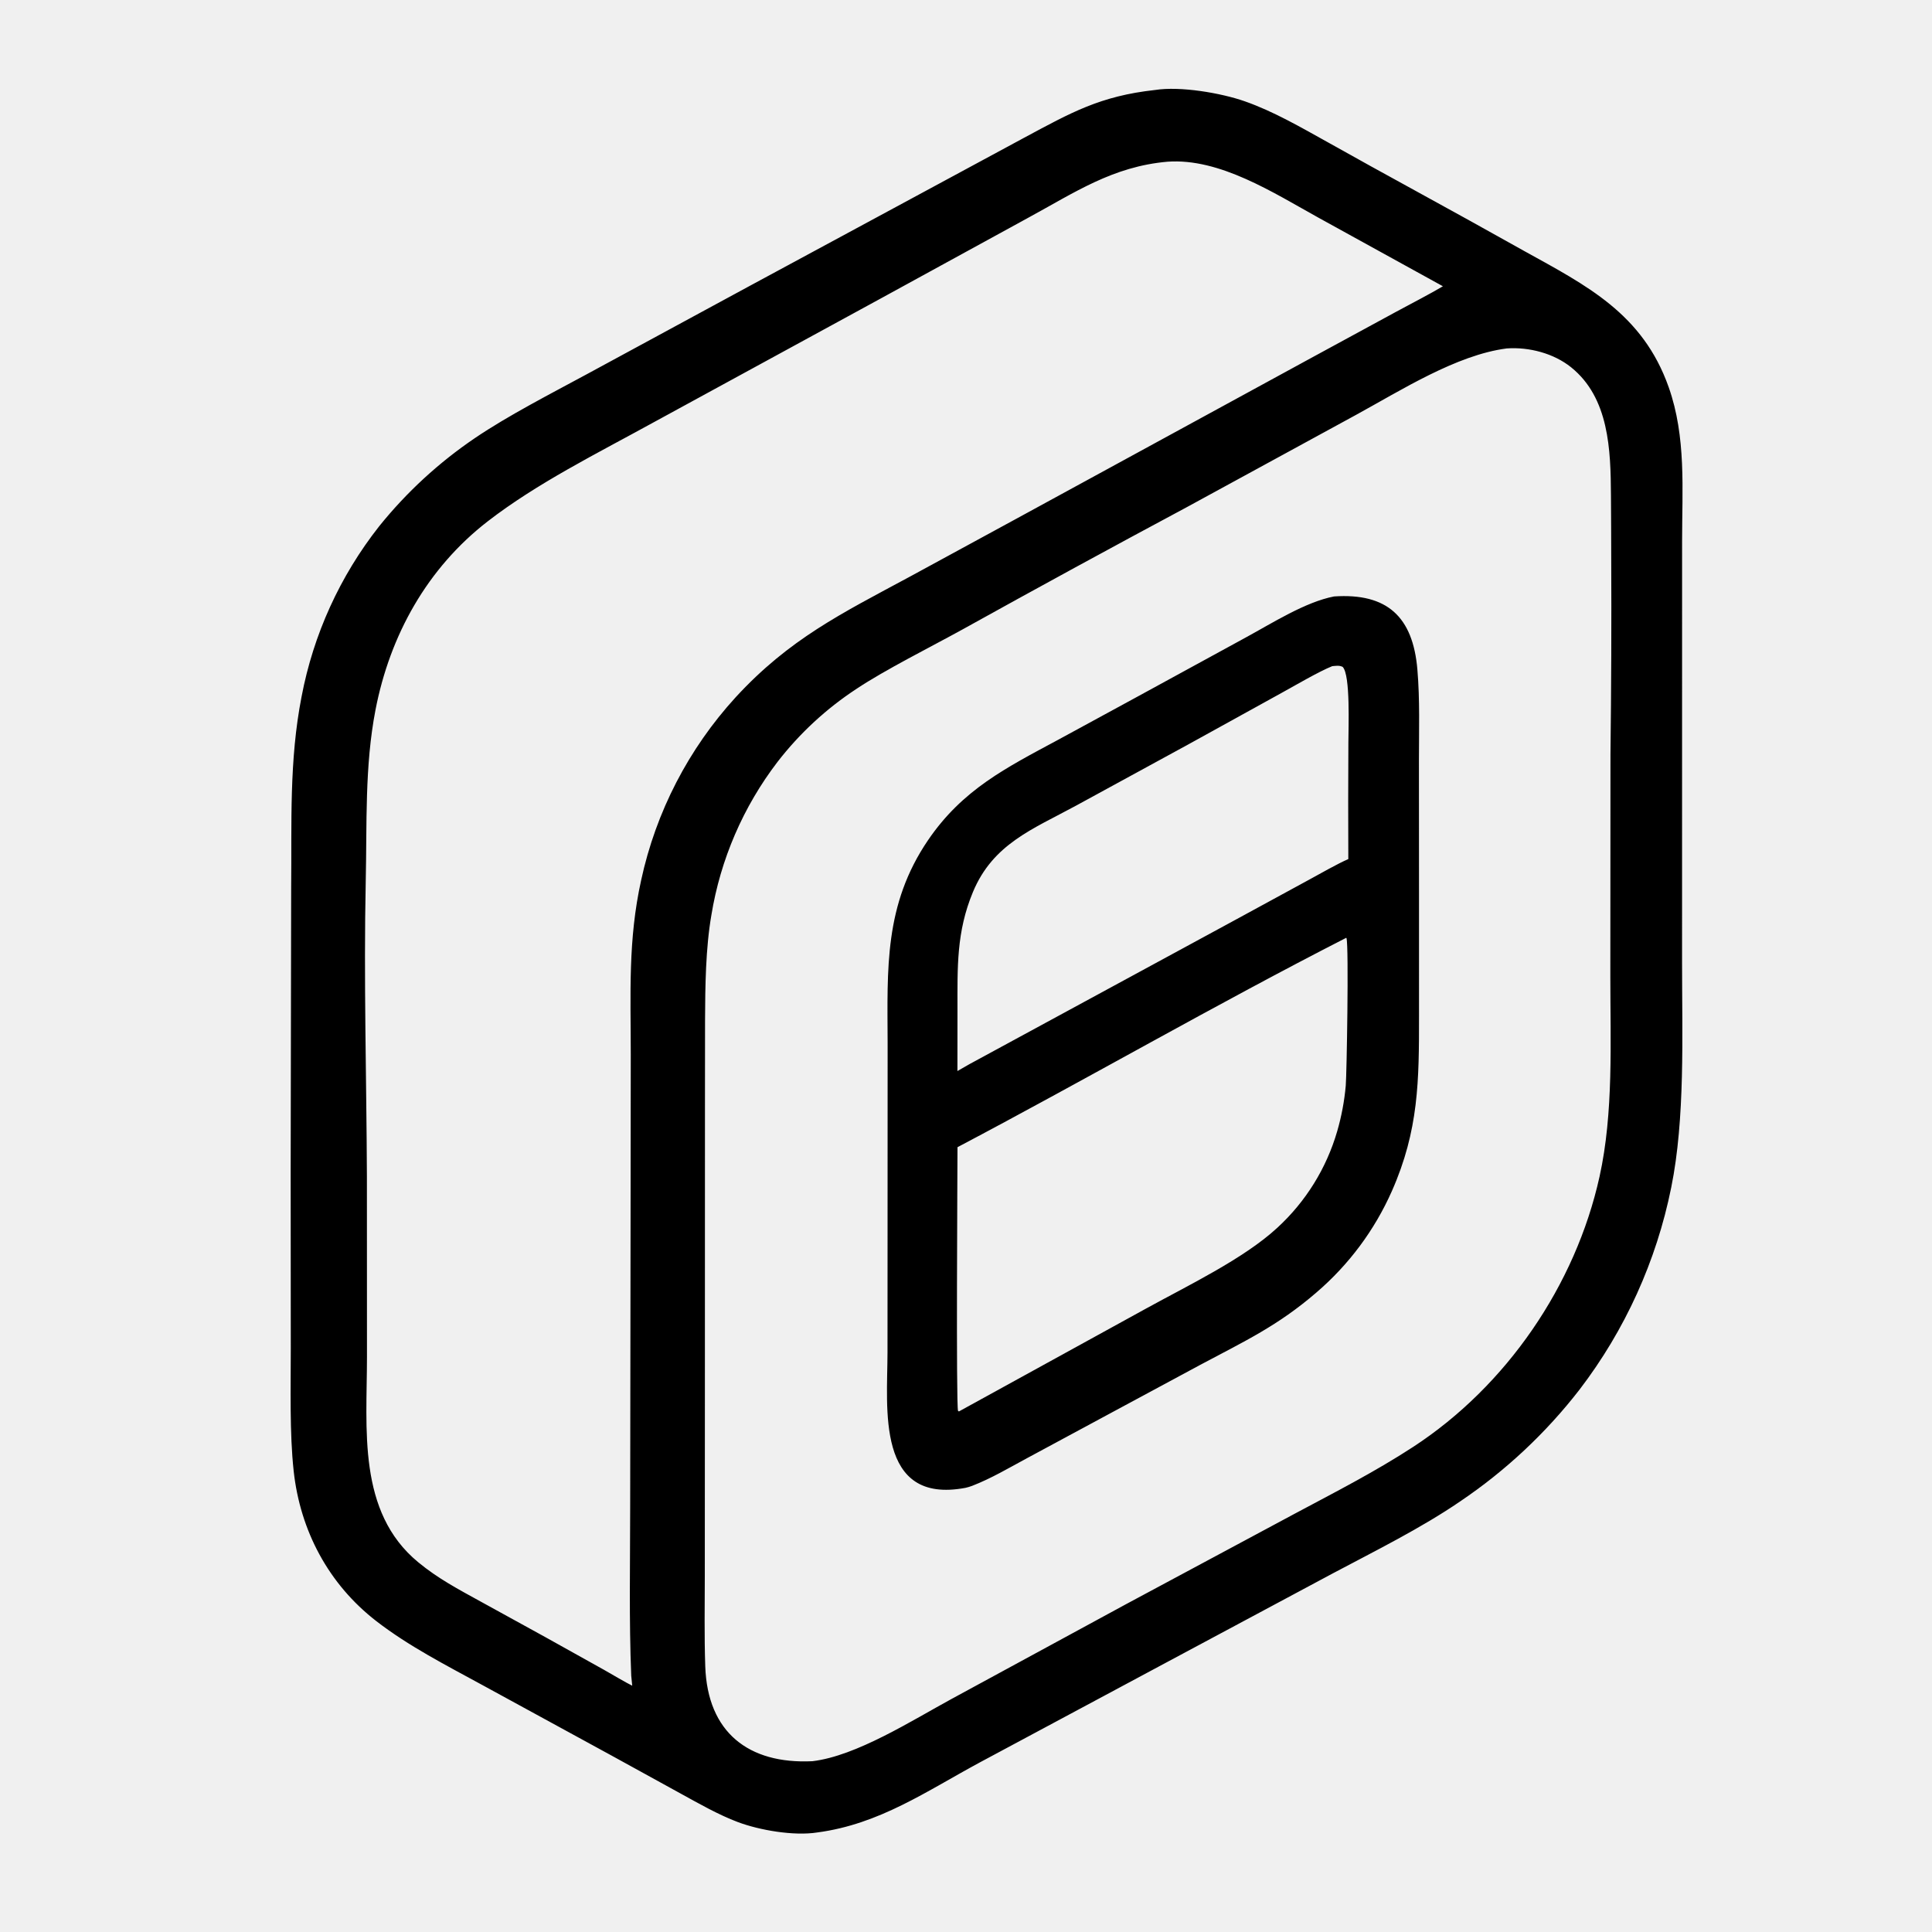
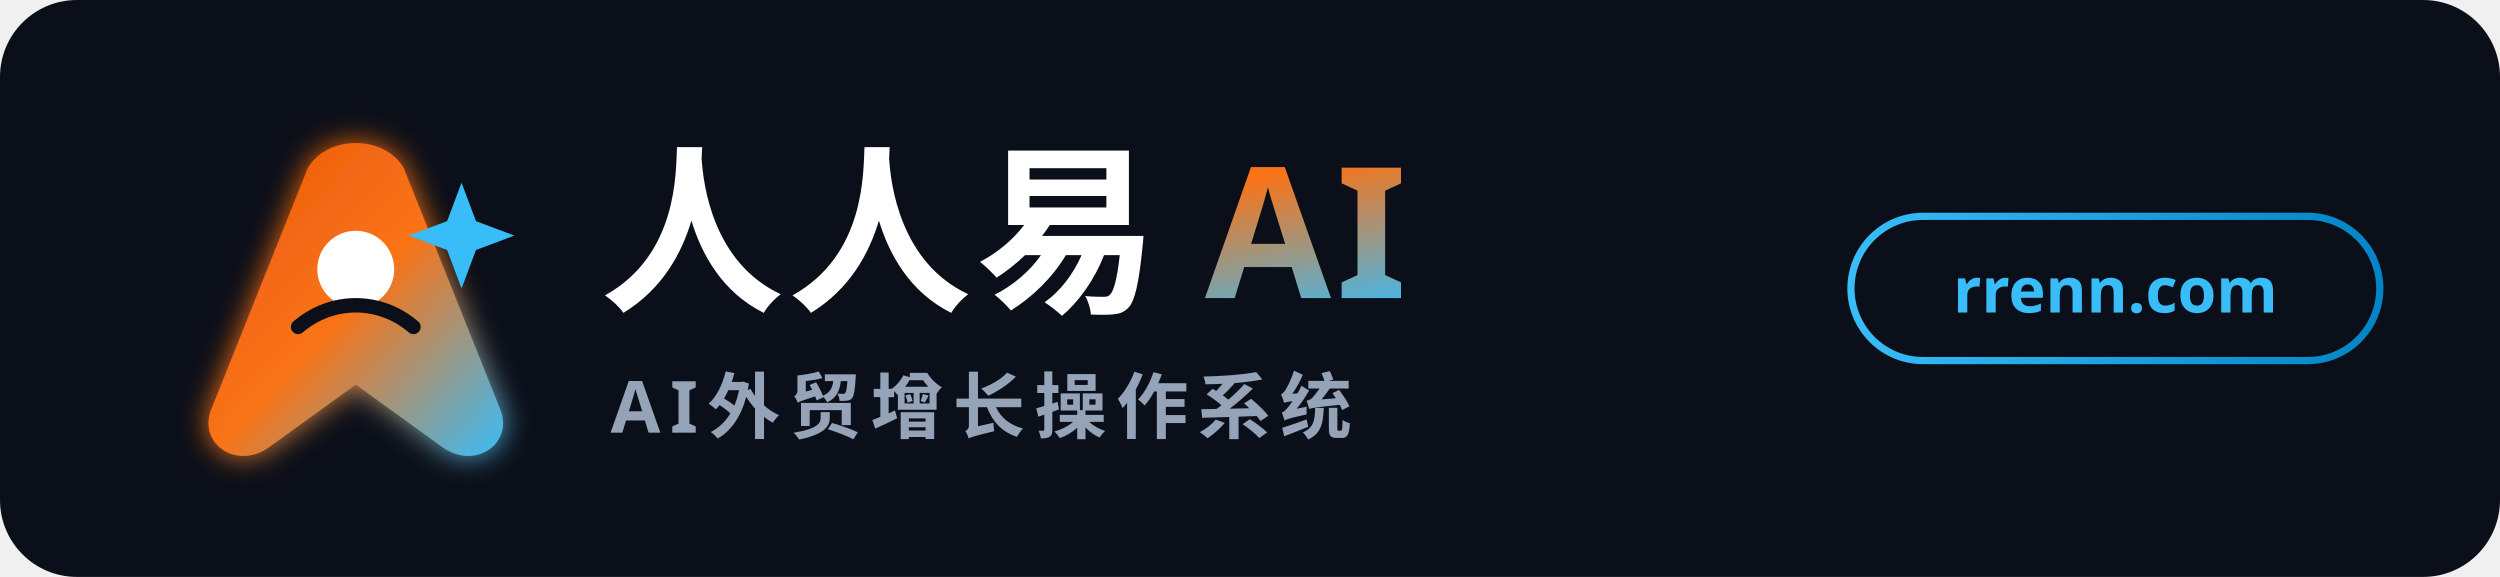
- <svg xmlns="http://www.w3.org/2000/svg" width="1024" height="1024" viewBox="0 0 1024 1024" fill="none">
-   <g clip-path="url(#clip0_182_19)">
-     <path d="M612.283 48.189C625.496 46.095 647.01 49.767 659.498 54.13C674.701 59.442 689.252 67.919 703.298 75.714C718.677 84.334 734.102 92.872 749.572 101.326C768.927 111.916 788.228 122.606 807.473 133.396C840.683 151.785 870.254 166.532 883.97 205.384C893.264 231.712 891.051 259.314 891.044 286.774L891.035 375.676L891.027 510.719C891.027 548.514 892.711 592.842 885.28 629.363C877.45 668.196 860.873 704.734 836.807 736.199C819.076 759.099 797.811 779.03 773.812 795.243C753.081 809.457 728.663 821.54 706.376 833.38L617.657 880.867L519.187 933.624C490.696 948.991 465.95 966.39 433.129 970.741C420.834 972.69 402.72 969.583 391.229 965.263C381.115 961.46 370.688 955.51 361.175 950.28L324.758 930.253L256.121 892.792C236.955 882.325 217.038 872.18 199.807 858.867C174.606 839.396 159.573 811.138 156.147 779.58C153.961 759.436 154.618 735.47 154.621 714.854L154.558 621.205L154.822 470.301C155.178 436.128 153.699 403.213 160.327 369.35C166.568 336.451 180.643 305.541 201.361 279.235C215.839 261.25 232.92 245.526 252.038 232.581C269.567 220.687 292.408 208.988 311.365 198.724L398.702 151.378L502.977 95.088L543.077 73.437C567.921 60.106 583.278 51.367 612.283 48.189ZM833.058 194.304C823.696 186.764 810.462 183.336 798.57 184.177C771.778 187.62 742.31 206.444 718.286 219.565L628.893 268.315C589.049 289.644 549.367 311.277 509.854 333.213C493.187 342.415 468.999 354.487 453.64 364.719C437.593 375.25 423.409 388.377 411.669 403.562C393.449 427.391 381.387 455.347 376.551 484.951C373.498 502.539 373.265 522.833 373.19 540.702L373.144 586.463L373.108 737.774L373.06 834.782C373.036 850.93 372.755 867.066 373.301 883.201C374.493 918.481 396.493 935.629 430.624 933.974C454.078 931.219 483.649 912.278 504.852 900.772L597.104 850.665L686.12 802.92C707.445 791.522 728.945 780.569 749.24 767.331C798.823 734.99 835.505 681.466 848.284 623.706C855.778 589.832 854.001 552.144 854.009 517.346L854.081 399.85C854.507 364.925 854.64 329.996 854.48 295.069C854.474 284.199 854.406 273.352 854.338 262.486C854.188 238.496 853.425 210.709 833.058 194.304ZM699.028 114.926C675.263 101.784 646.691 83.197 618.776 85.207C589.573 87.769 569.517 101.526 544.458 115.132L465.686 158.248L345.258 223.919C316.332 239.825 284.352 255.692 258.192 275.931C226.008 300.832 206.21 336.477 198.533 376.138C192.736 406.084 194.036 436.541 193.35 466.938C192.258 519.066 193.754 571.457 193.968 623.546L194.003 719.207C194.002 757.248 188.736 801.436 221.267 828.343C231.847 837.093 242.715 842.79 254.608 849.344L288.732 868.112L319.865 885.469C324.589 888.118 331.038 892.047 335.685 894.323L335.066 888.161C333.868 859.228 334.498 827.775 334.504 798.64L334.711 648.9L334.819 558.867C334.801 526.582 333.303 498.295 340.325 466.563C348.141 430.493 365.381 397.139 390.288 369.904C418.661 339.049 446.341 325.558 482.31 306.174L539.163 275.25L694.589 190.489L740.329 165.625C748.779 161.046 757.55 156.593 765.789 151.719L699.028 114.926Z" fill="black" />
-     <path d="M612.283 48.189C625.496 46.095 647.01 49.767 659.498 54.13C674.701 59.442 689.252 67.919 703.298 75.714C718.677 84.334 734.102 92.872 749.572 101.326C768.927 111.916 788.228 122.606 807.473 133.396C840.683 151.785 870.254 166.532 883.97 205.384C893.264 231.712 891.051 259.314 891.044 286.774L891.035 375.676L891.027 510.719C891.027 548.514 892.711 592.842 885.28 629.363C877.45 668.196 860.873 704.734 836.807 736.199C819.076 759.099 797.811 779.03 773.812 795.243C753.081 809.457 728.663 821.54 706.376 833.38L617.657 880.867L519.187 933.624C490.696 948.991 465.95 966.39 433.129 970.741C420.834 972.69 402.72 969.583 391.229 965.263C381.115 961.46 370.688 955.51 361.175 950.28L324.758 930.253L256.121 892.792C236.955 882.325 217.038 872.18 199.807 858.867C174.606 839.396 159.573 811.138 156.147 779.58C153.961 759.436 154.618 735.47 154.621 714.854L154.558 621.205L154.822 470.301C155.178 436.128 153.699 403.213 160.327 369.35C166.568 336.451 180.643 305.541 201.361 279.235C215.839 261.25 232.92 245.526 252.038 232.581C269.567 220.687 292.408 208.988 311.365 198.724L398.702 151.378L502.977 95.088L543.077 73.437C567.921 60.106 583.278 51.367 612.283 48.189ZM833.058 194.304C823.696 186.764 810.462 183.336 798.57 184.177C771.778 187.62 742.31 206.444 718.286 219.565L628.893 268.315C589.049 289.644 549.367 311.277 509.854 333.213C493.187 342.415 468.999 354.487 453.64 364.719C437.593 375.25 423.409 388.377 411.669 403.562C393.449 427.391 381.387 455.347 376.551 484.951C373.498 502.539 373.265 522.833 373.19 540.702L373.144 586.463L373.108 737.774L373.06 834.782C373.036 850.93 372.755 867.066 373.301 883.201C374.493 918.481 396.493 935.629 430.624 933.974C454.078 931.219 483.649 912.278 504.852 900.772L597.104 850.665L686.12 802.92C707.445 791.522 728.945 780.569 749.24 767.331C798.823 734.99 835.505 681.466 848.284 623.706C855.778 589.832 854.001 552.144 854.009 517.346L854.081 399.85C854.507 364.925 854.64 329.996 854.48 295.069C854.474 284.199 854.406 273.352 854.338 262.486C854.188 238.496 853.425 210.709 833.058 194.304ZM699.028 114.926C675.263 101.784 646.691 83.197 618.776 85.207C589.573 87.769 569.517 101.526 544.458 115.132L465.686 158.248L345.258 223.919C316.332 239.825 284.352 255.692 258.192 275.931C226.008 300.832 206.21 336.477 198.533 376.138C192.736 406.084 194.036 436.541 193.35 466.938C192.258 519.066 193.754 571.457 193.968 623.546L194.003 719.207C194.002 757.248 188.736 801.436 221.267 828.343C231.847 837.093 242.715 842.79 254.608 849.344L288.732 868.112L319.865 885.469C324.589 888.118 331.038 892.047 335.685 894.323L335.066 888.161C333.868 859.228 334.498 827.775 334.504 798.64L334.711 648.9L334.819 558.867C334.801 526.582 333.303 498.295 340.325 466.563C348.141 430.493 365.381 397.139 390.288 369.904C418.661 339.049 446.341 325.558 482.31 306.174L539.163 275.25L694.589 190.489L740.329 165.625C748.779 161.046 757.55 156.593 765.789 151.719L699.028 114.926Z" stroke="black" />
-     <path d="M707.136 316.628C721.059 315.692 731.348 318.341 738.451 324.629C745.562 330.925 749.575 340.951 750.75 354.977C752.107 371.153 751.571 386.95 751.565 403.22L751.606 477.994L751.608 538.359V538.36C751.633 572.695 751.503 598.89 737.268 631.095C728.146 651.702 714.527 670.004 697.41 684.661L697.409 684.662C676.943 702.314 659.598 710.334 635.98 722.932L635.978 722.933L586.056 749.815L544.081 772.435C534.514 777.579 525.114 783.188 515.06 787.067C513.944 787.441 512.739 787.881 511.654 788.086C499.816 790.33 491.415 788.801 485.444 784.882C479.468 780.96 475.838 774.585 473.666 766.955C471.493 759.325 470.794 750.489 470.643 741.717C470.492 732.925 470.89 724.301 470.896 716.971L470.927 647.705L470.959 556.256L470.955 552.466C470.837 513.478 469.04 479.71 492.344 445.513C510.52 418.843 533.546 407.36 560.949 392.612L560.951 392.61L602.102 370.225H602.103L660.639 338.258C667.632 334.456 675.45 329.791 683.469 325.685C691.468 321.589 699.592 318.09 707.136 316.628ZM713.285 496.62C644.143 531.96 575.912 571.385 507.254 607.595L506.988 607.736V608.036C506.983 613.716 506.787 647.908 506.725 681.064C506.694 697.638 506.696 713.95 506.774 726.3C506.813 732.475 506.871 737.661 506.952 741.396C506.992 743.262 507.039 744.77 507.092 745.858C507.119 746.401 507.147 746.845 507.178 747.178C507.194 747.344 507.21 747.488 507.228 747.606C507.244 747.713 507.266 747.832 507.301 747.929L507.353 748.069L507.472 748.158L507.937 748.503L508.195 748.695L508.477 748.54L607.909 693.874L607.91 693.873C618.778 687.883 631.73 681.28 644.136 674.15C656.55 667.015 668.482 659.315 677.361 651.088C692.481 637.21 703.503 619.447 709.22 599.735C711.523 591.803 713.05 583.665 713.78 575.437C714.03 572.658 714.449 554.214 714.645 535.938C714.743 526.793 714.786 517.678 714.724 510.568C714.693 507.013 714.635 503.956 714.545 501.646C714.501 500.491 714.448 499.519 714.385 498.762C714.324 498.021 714.251 497.445 714.156 497.112L714.125 497.002L714.049 496.917L713.886 496.734L713.629 496.444L713.285 496.62ZM711.494 352.851C709.637 352.076 708.003 352.436 706.092 352.578L706.015 352.583L705.944 352.612C698.889 355.425 686.232 362.852 679.152 366.748H679.151L629.312 394.263L569.9 426.668C547.09 439.062 525.912 446.909 515.215 472.603C506.341 493.917 506.996 512.768 506.979 535.002L506.955 567.674V568.538L507.704 568.109L514.16 564.408L651.968 489.63H651.969L694.011 466.743C699.714 463.658 709.097 458.251 714.832 455.792L715.136 455.662L715.135 455.33C715.038 434.764 715.049 414.198 715.169 393.633V393.63C715.172 389.759 715.464 380.757 715.231 372.222C715.115 367.951 714.866 363.773 714.382 360.388C714.14 358.696 713.837 357.189 713.458 355.96C713.082 354.746 712.613 353.744 712.004 353.12L711.945 353.06L711.868 353.022L711.494 352.851Z" fill="black" stroke="black" />
+ <svg xmlns="http://www.w3.org/2000/svg" viewBox="0 0 520 120" width="520" height="120">
+   <defs>
+     <linearGradient id="renGradient" x1="0%" y1="0%" x2="100%" y2="100%">
+       <stop offset="0%" stop-color="#EA580C" />
+       <stop offset="50%" stop-color="#F97316" />
+       <stop offset="100%" stop-color="#38BDF8" />
+     </linearGradient>
+     <linearGradient id="cyanGradient" x1="0%" y1="0%" x2="100%" y2="0%">
+       <stop offset="0%" stop-color="#38BDF8" />
+       <stop offset="100%" stop-color="#0284C7" />
+     </linearGradient>
+     <filter id="glow" x="-20%" y="-20%" width="140%" height="140%">
+       <feGaussianBlur stdDeviation="3" result="blur" />
+       <feComposite in="SourceGraphic" in2="blur" operator="over" />
+     </filter>
+   </defs>
+   <rect width="520" height="120" rx="16" fill="#0B0F19" />
+   <g transform="translate(24, 20)">
+     <path d="M 20 65 L 40 15 C 44 8, 56 8, 60 15 L 80 65 C 83 72, 75 78, 68 73 L 50 60 L 32 73 C 25 78, 17 72, 20 65 Z" fill="url(#renGradient)" filter="url(#glow)" />
+     <circle cx="50" cy="36" r="8" fill="#FFFFFF" />
+     <path d="M 38 48 C 45 42, 55 42, 62 48" stroke="#0B0F19" stroke-width="3" stroke-linecap="round" fill="none" />
+     <polygon points="72,18 75,26 83,29 75,32 72,40 69,32 61,29 69,26" fill="#38BDF8" />
  </g>
-   <defs>
-     <clipPath id="clip0_182_19">
-       <rect width="1024" height="1024" fill="white" />
-     </clipPath>
-   </defs>
+   <text x="125" y="62" font-family="'PingFang SC', 'Microsoft YaHei', sans-serif" font-weight="900" font-size="38" fill="#FFFFFF" letter-spacing="1">人人易 <tspan fill="url(#renGradient)">AI</tspan>
+   </text>
+   <text x="127" y="90" font-family="'PingFang SC', 'Microsoft YaHei', sans-serif" font-weight="600" font-size="15" fill="#94A3B8" letter-spacing="2">AI外贸增长操作系统</text>
+   <g transform="translate(385, 45)">
+     <rect width="110" height="30" rx="15" fill="none" stroke="url(#cyanGradient)" stroke-width="1.5" />
+     <text x="55" y="20" font-family="sans-serif" font-weight="700" font-size="13" fill="#38BDF8" text-anchor="middle">rrenn.com</text>
+   </g>
</svg>
